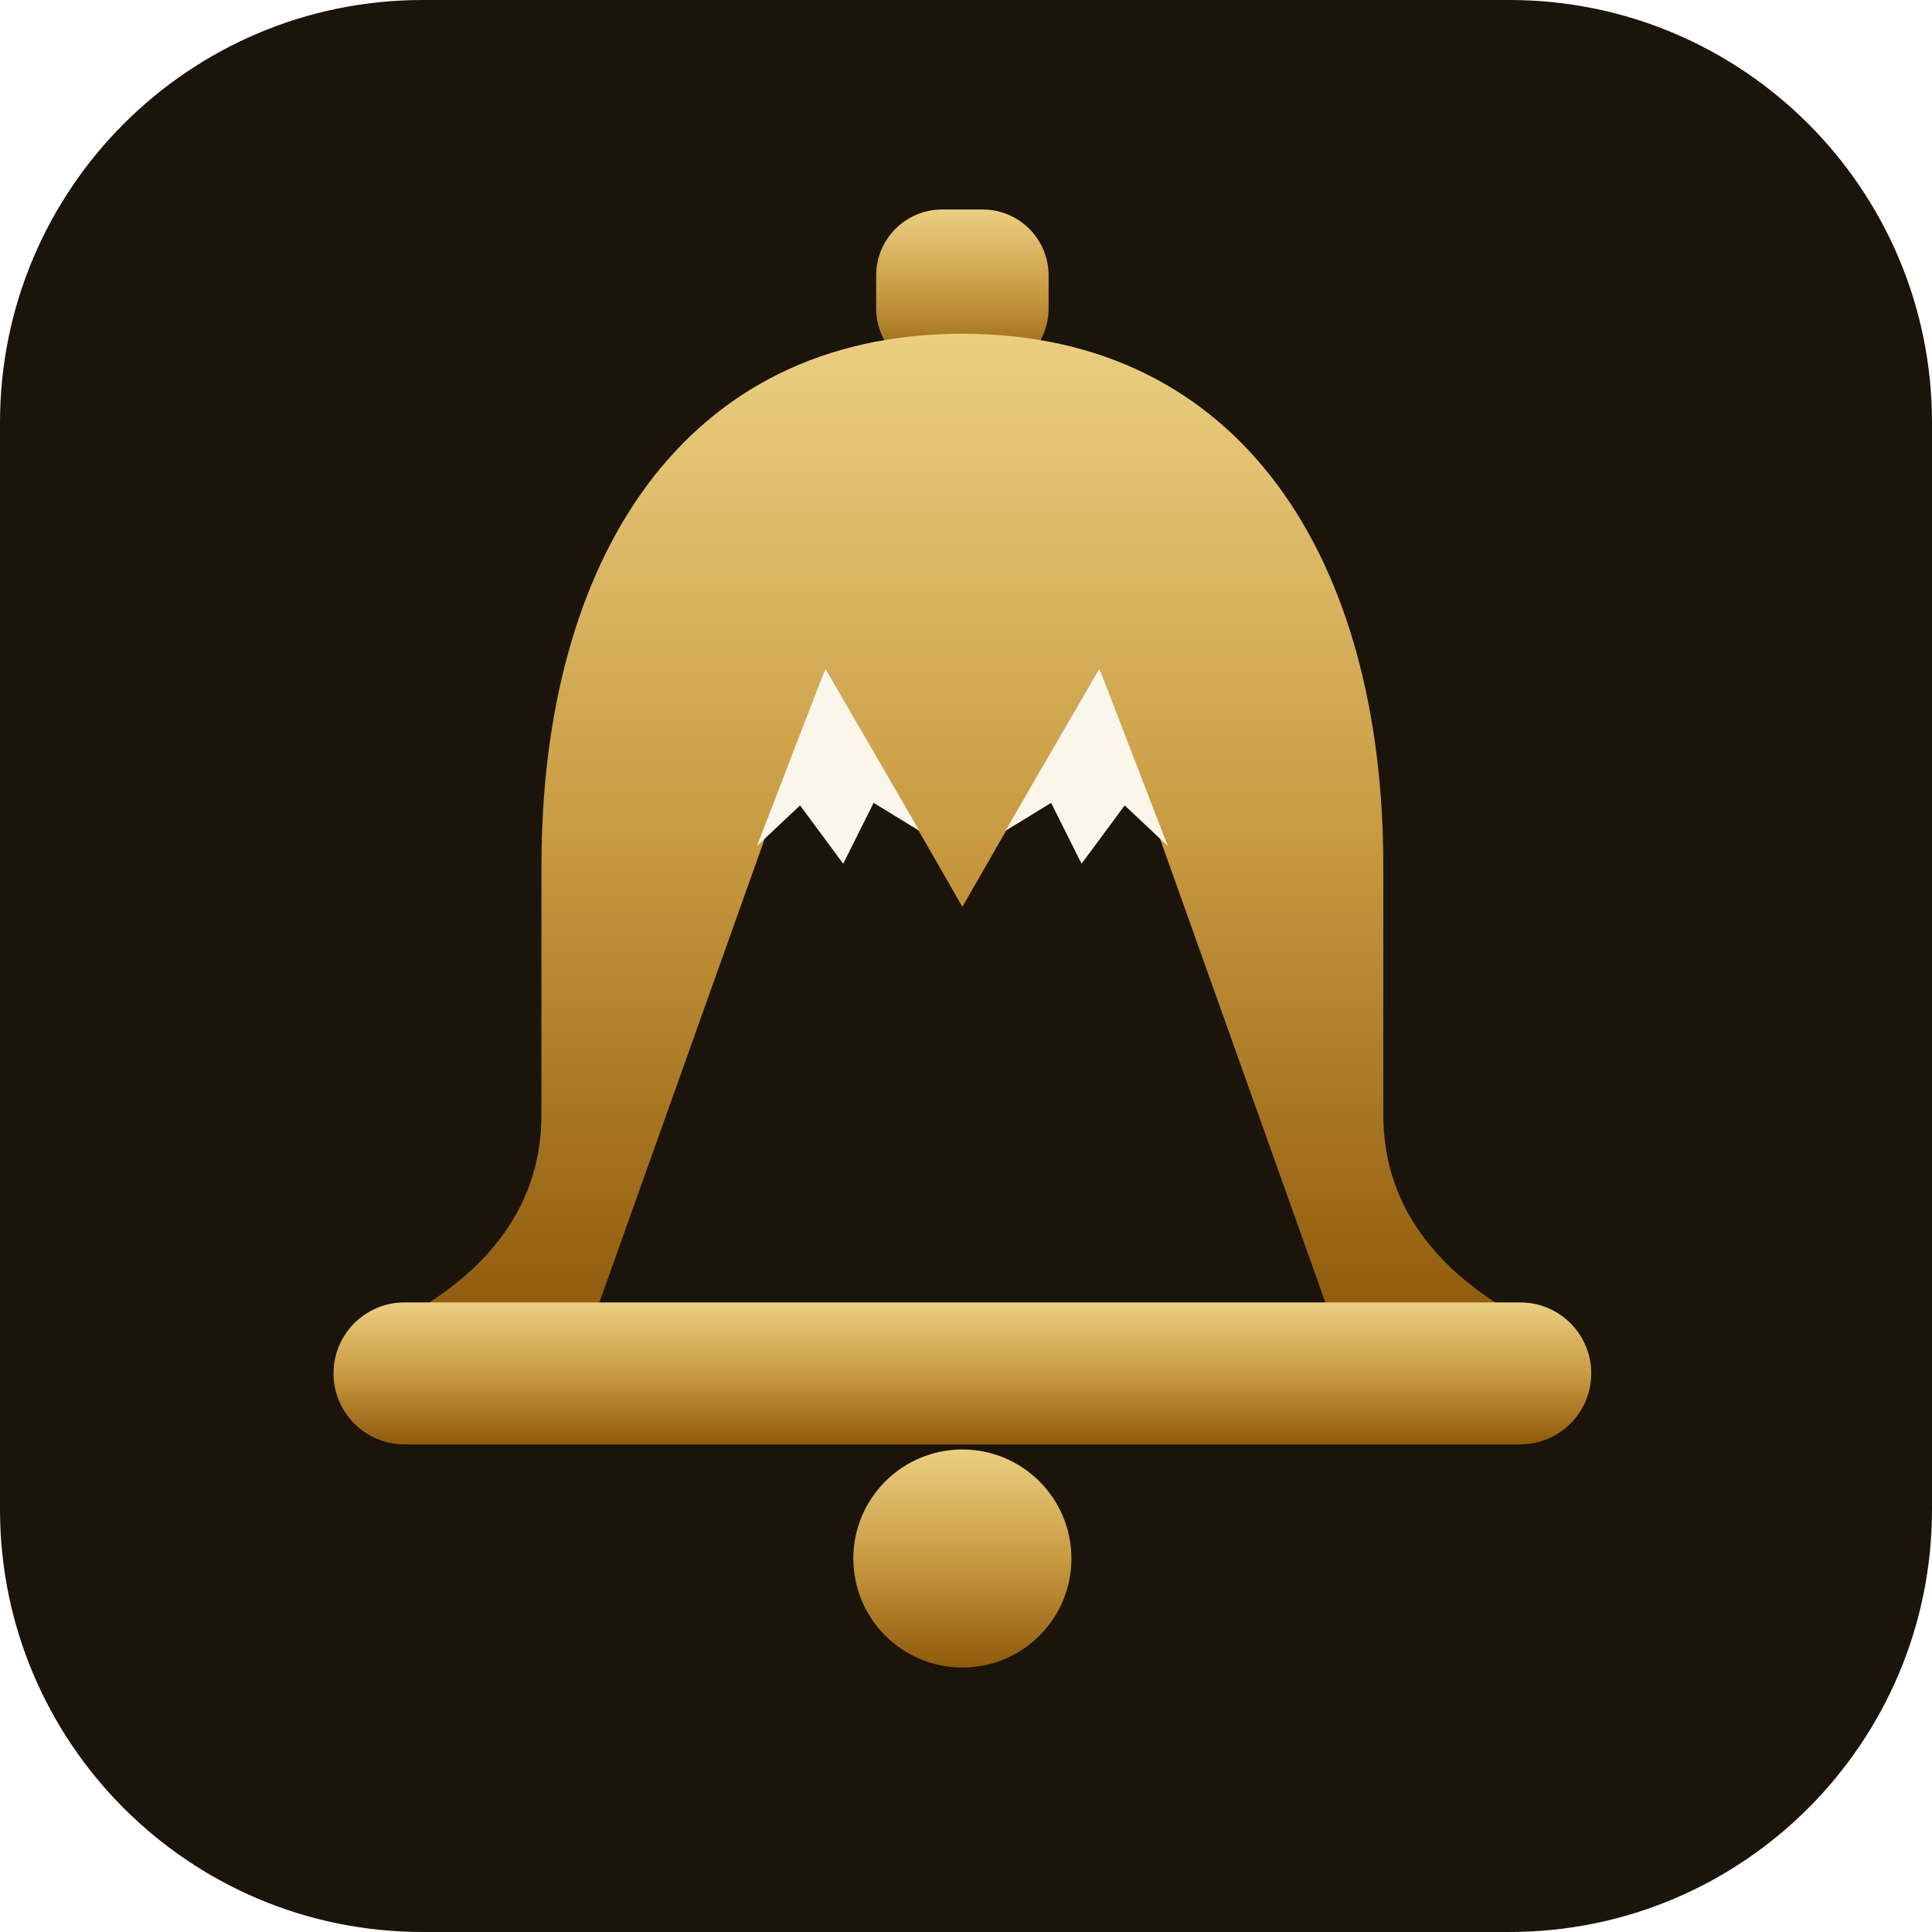
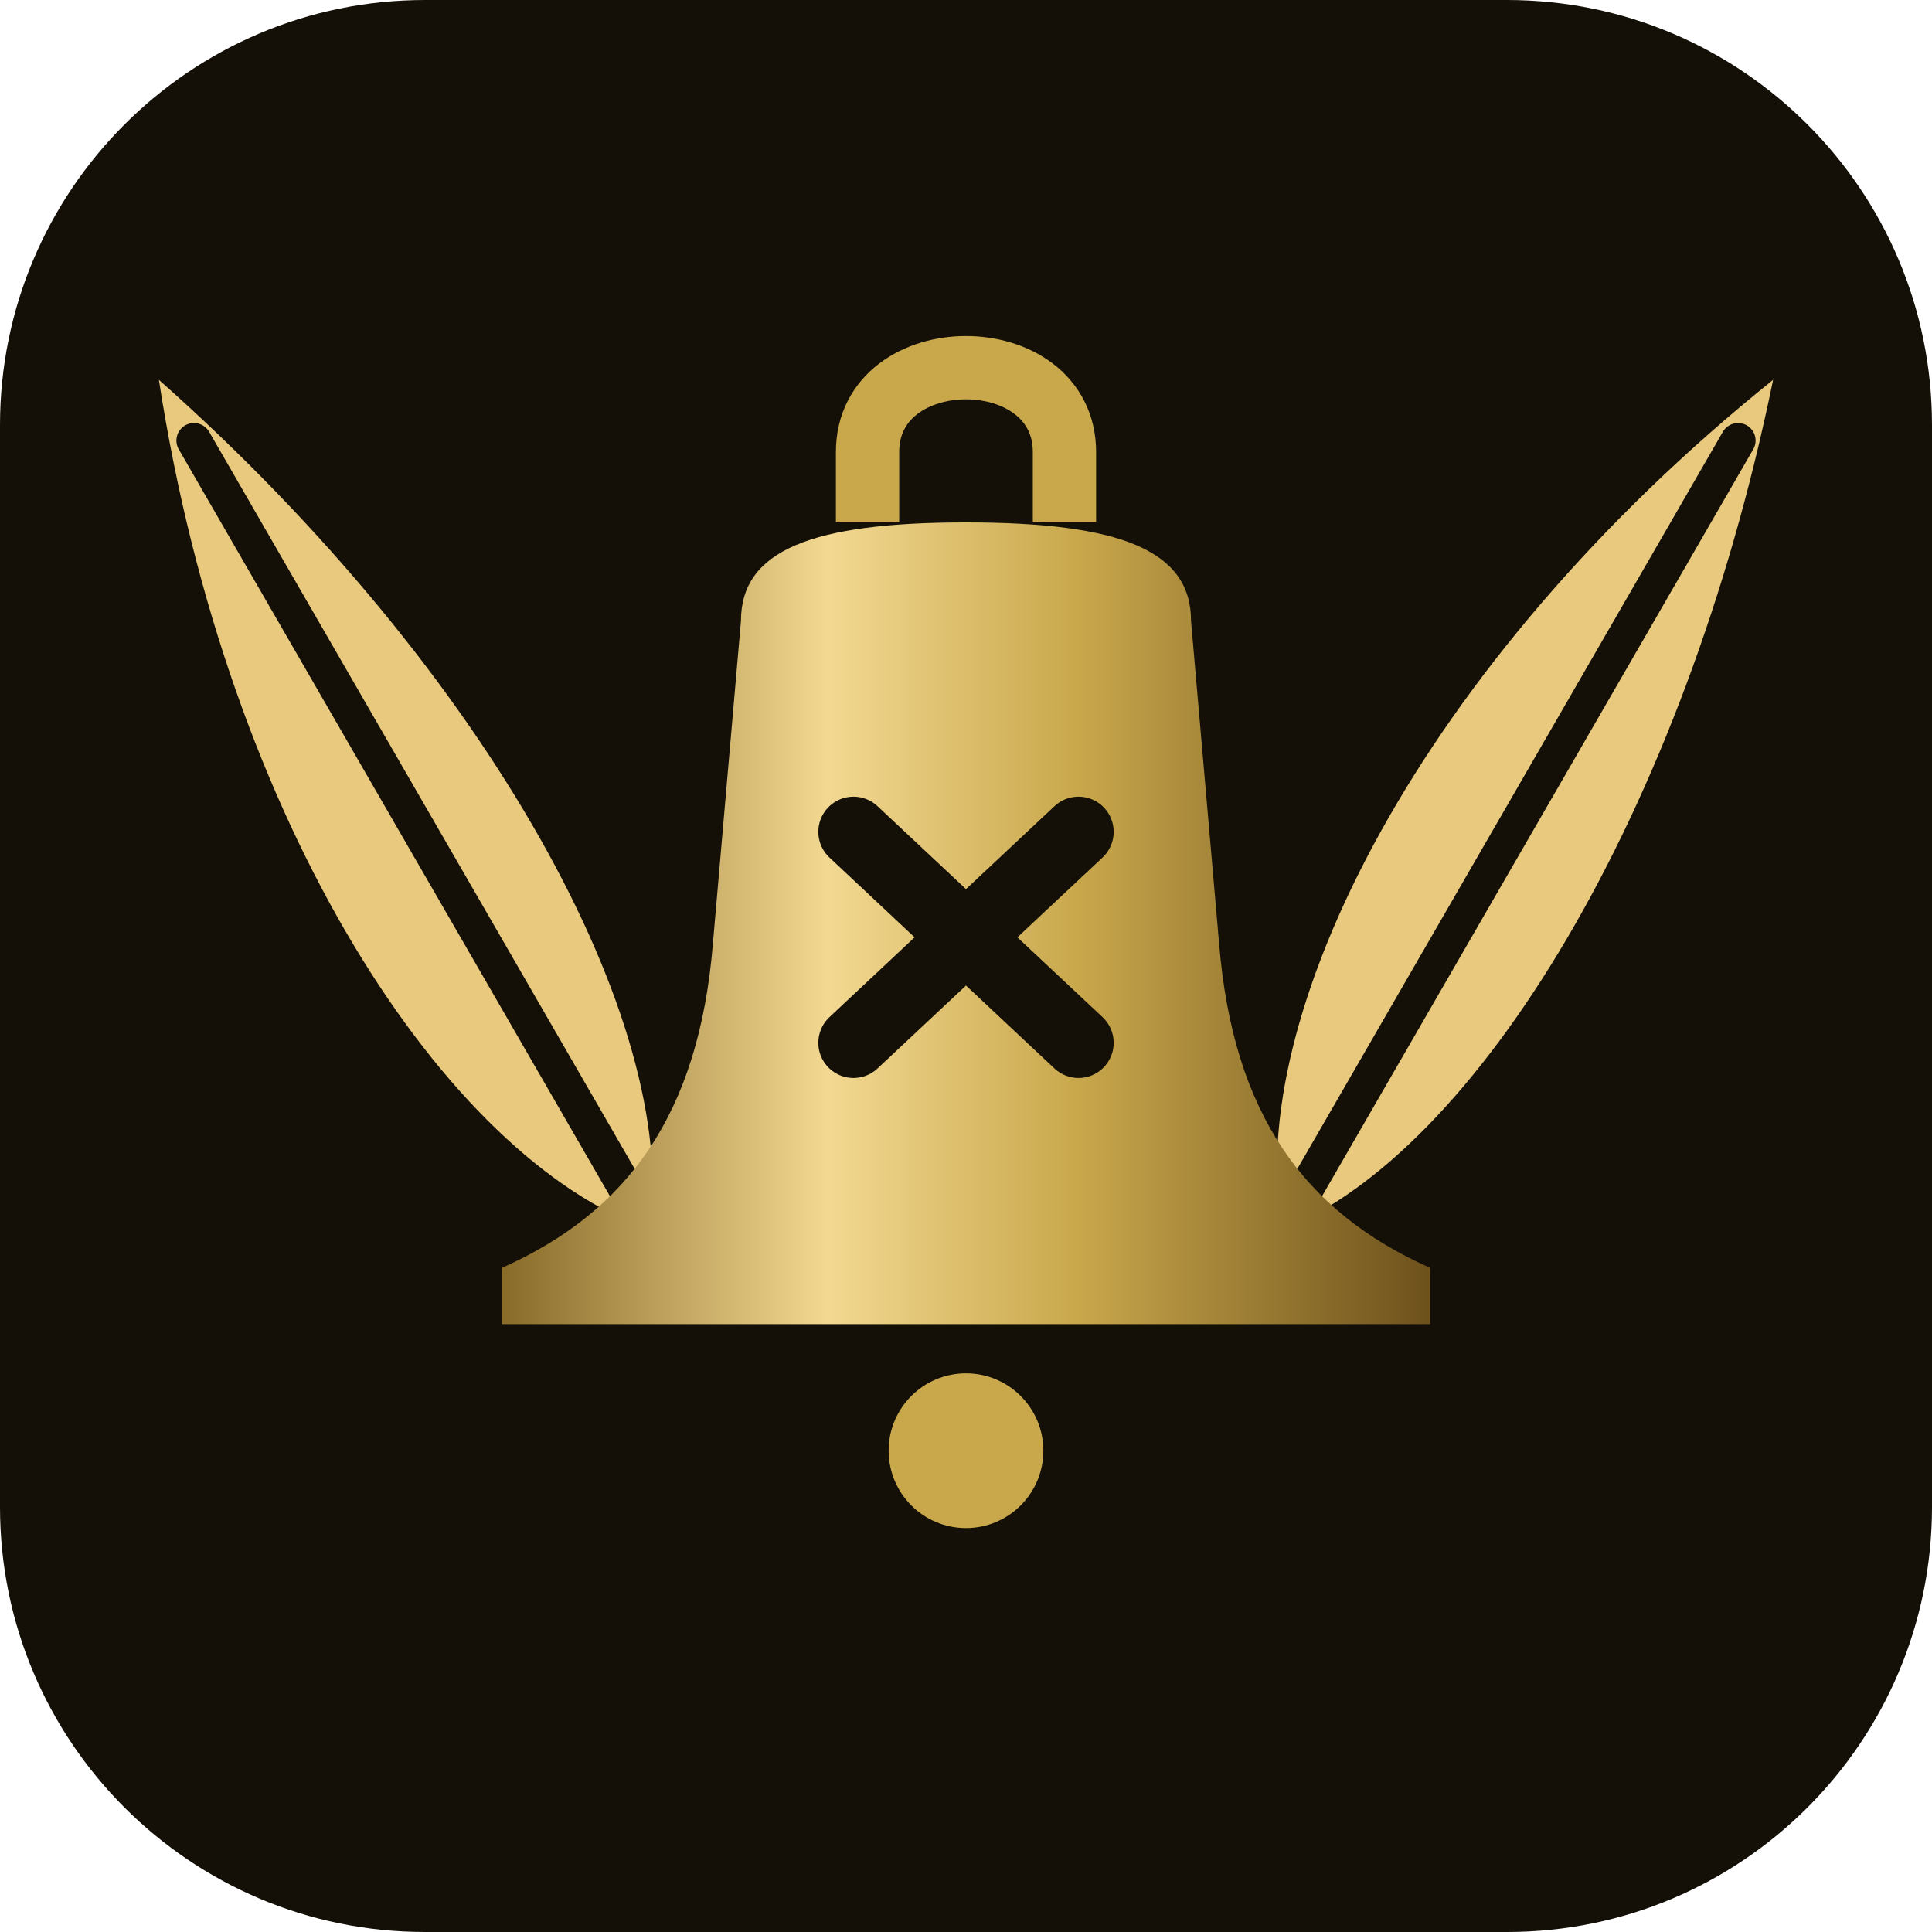
- <svg xmlns="http://www.w3.org/2000/svg" viewBox="0 0 64 64">
-   <defs>
-     <linearGradient id="gold" x1="0" y1="0" x2="0" y2="1">
-       <stop offset="0" stop-color="#EBCF82" />
-       <stop offset="0.5" stop-color="#C99B42" />
-       <stop offset="1" stop-color="#8E5A0C" />
-     </linearGradient>
-   </defs>
-   <rect width="64" height="64" rx="14" fill="#1A140B" />
-   <g transform="translate(5 4) scale(0.84)">
-     <rect x="28.6" y="3.5" width="6.8" height="6.5" rx="2.6" fill="url(#gold)" />
-     <path fill="url(#gold)" d="M32 8.4C21 8.4 15.4 17.3 15.4 29.4V39.2C15.4 43.1 12.9 45.7 9.6 47.4H54.4C51.1 45.7 48.6 43.1 48.6 39.2V29.4C48.6 17.3 43 8.4 32 8.4Z" />
-     <path fill="#1A140B" d="M17.4 47.4L26.6 21.6L32 31L37.4 21.6L46.6 47.4Z" />
-     <path fill="#FBF6EA" d="M26.6 21.6L30.3 28L28.5 26.9L27.3 29.3L25.6 27L23.9 28.6Z" />
-     <path fill="#FBF6EA" d="M37.4 21.6L40.1 28.6L38.4 27L36.7 29.3L35.5 26.9L33.7 28Z" />
-     <rect x="7.2" y="46.6" width="49.6" height="5.6" rx="2.8" fill="url(#gold)" />
-     <circle cx="32" cy="56.7" r="4.3" fill="url(#gold)" />
+ <svg xmlns="http://www.w3.org/2000/svg" viewBox="0 0 200 200">
+   <rect width="200" height="200" rx="44" fill="#141008" />
+   <g transform="translate(100 100) scale(1.12) translate(-100 -100)">
+     <defs>
+       <linearGradient id="g6" x1="0" y1="0" x2="1" y2="0">
+         <stop offset="0" stop-color="#8A6C2A" />
+         <stop offset=".35" stop-color="#F2D891" />
+         <stop offset=".62" stop-color="#C9A84C" />
+         <stop offset="1" stop-color="#6E521C" />
+       </linearGradient>
+     </defs>
+     <g transform="translate(74 130) rotate(-30) scale(1.08)">
+       <path d="M0 -6 C-12 -20 -14 -54 0 -90 C12 -54 11 -20 0 -6 Z" fill="#E8C97D" />
+       <path d="M0 4 L0 -84" stroke="#141008" stroke-width="3" stroke-linecap="round" />
+     </g>
+     <g transform="translate(126 130) rotate(30) scale(1.08)">
+       <path d="M0 -6 C-12 -20 -14 -54 0 -90 C12 -54 11 -20 0 -6 Z" fill="#E8C97D" />
+       <path d="M0 4 L0 -84" stroke="#141008" stroke-width="3" stroke-linecap="round" />
+     </g>
+     <g transform="translate(100 98) scale(1.3) translate(-100 -98)">
+       <path d="M93 68 L93 63 C93 55 107 55 107 63 L107 68" fill="none" stroke="#C9A84C" stroke-width="4.5" />
+       <path d="M84 75 C84 70 89 68 100 68 C111 68 116 70 116 75 L118 98 C119 110 124 117 133 121 L133 125 L67 125 L67 121 C76 117 81 110 82 98 Z" fill="url(#g6)" />
+       <path d="M92 90 L108 105 M108 90 L92 105" stroke="#141008" stroke-width="5" stroke-linecap="round" />
+       <circle cx="100" cy="134" r="5.5" fill="#C9A84C" />
+     </g>
  </g>
</svg>
